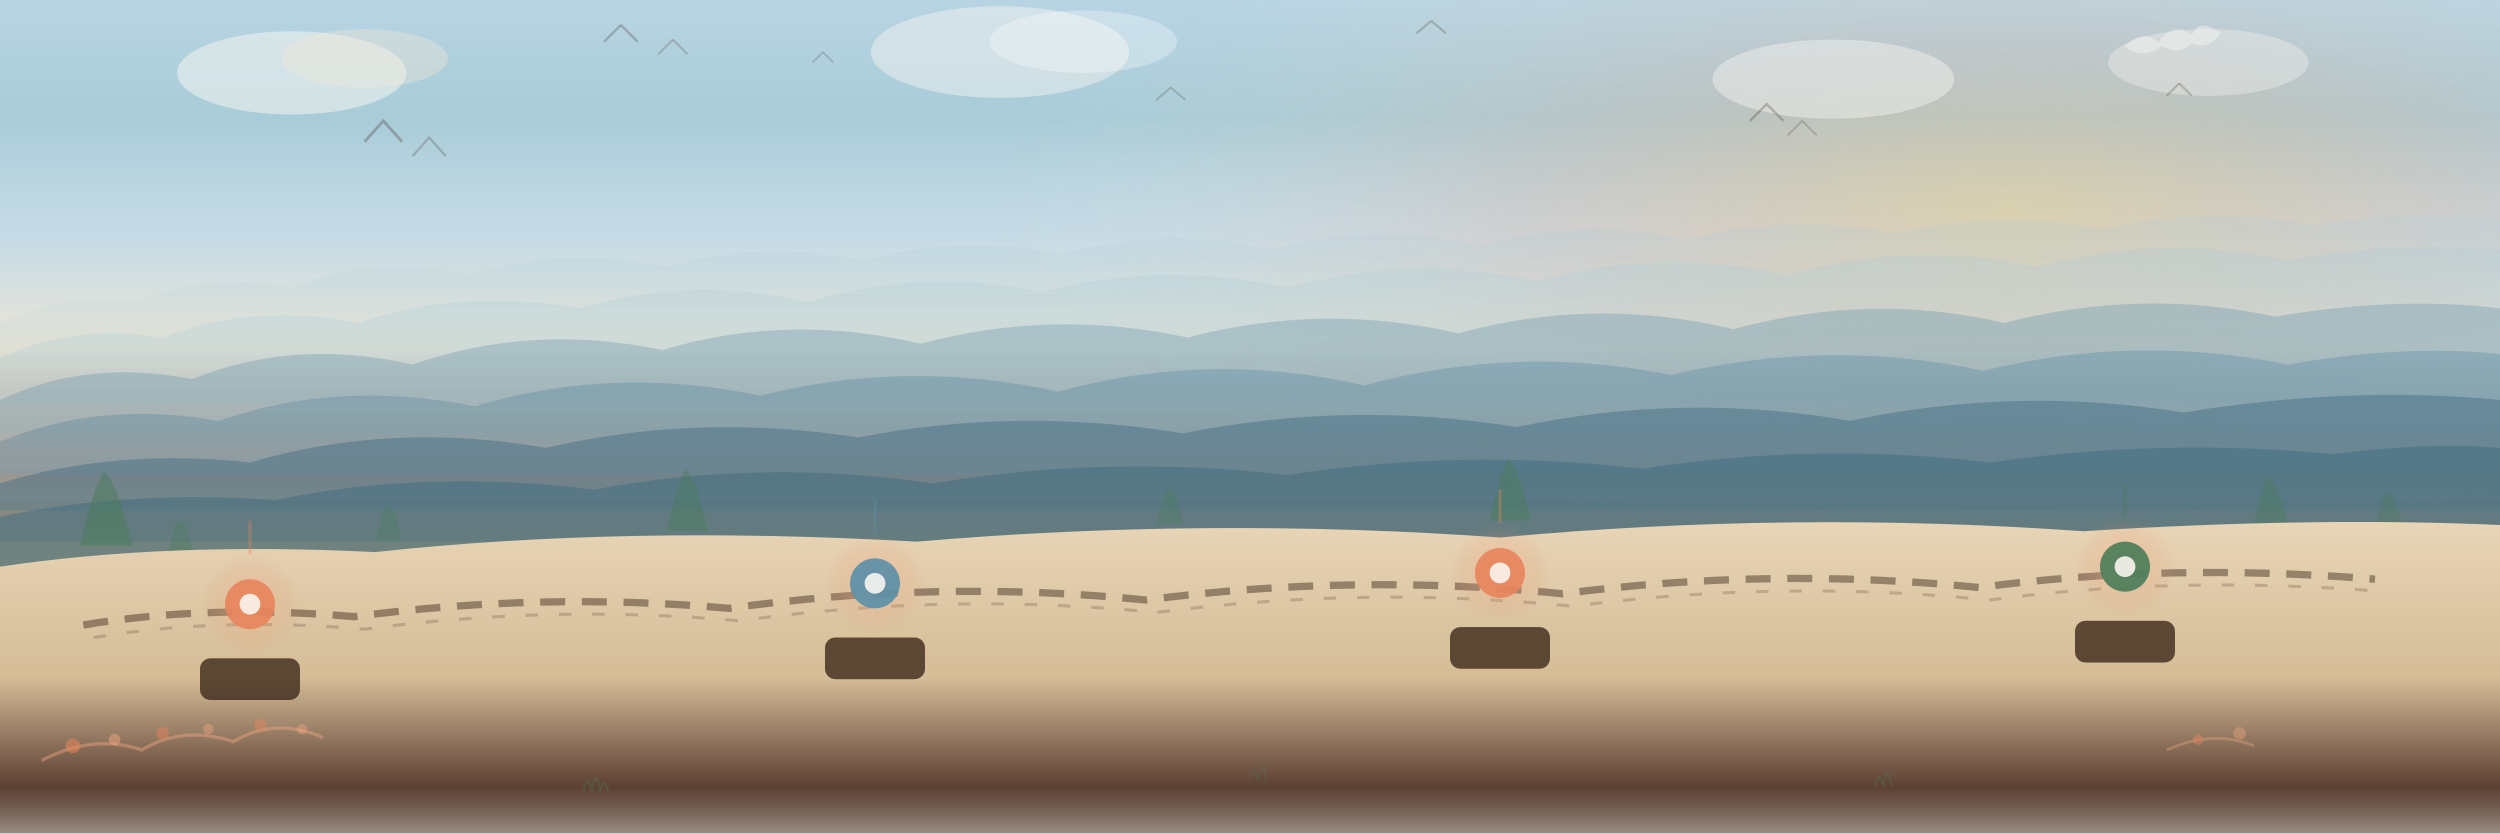
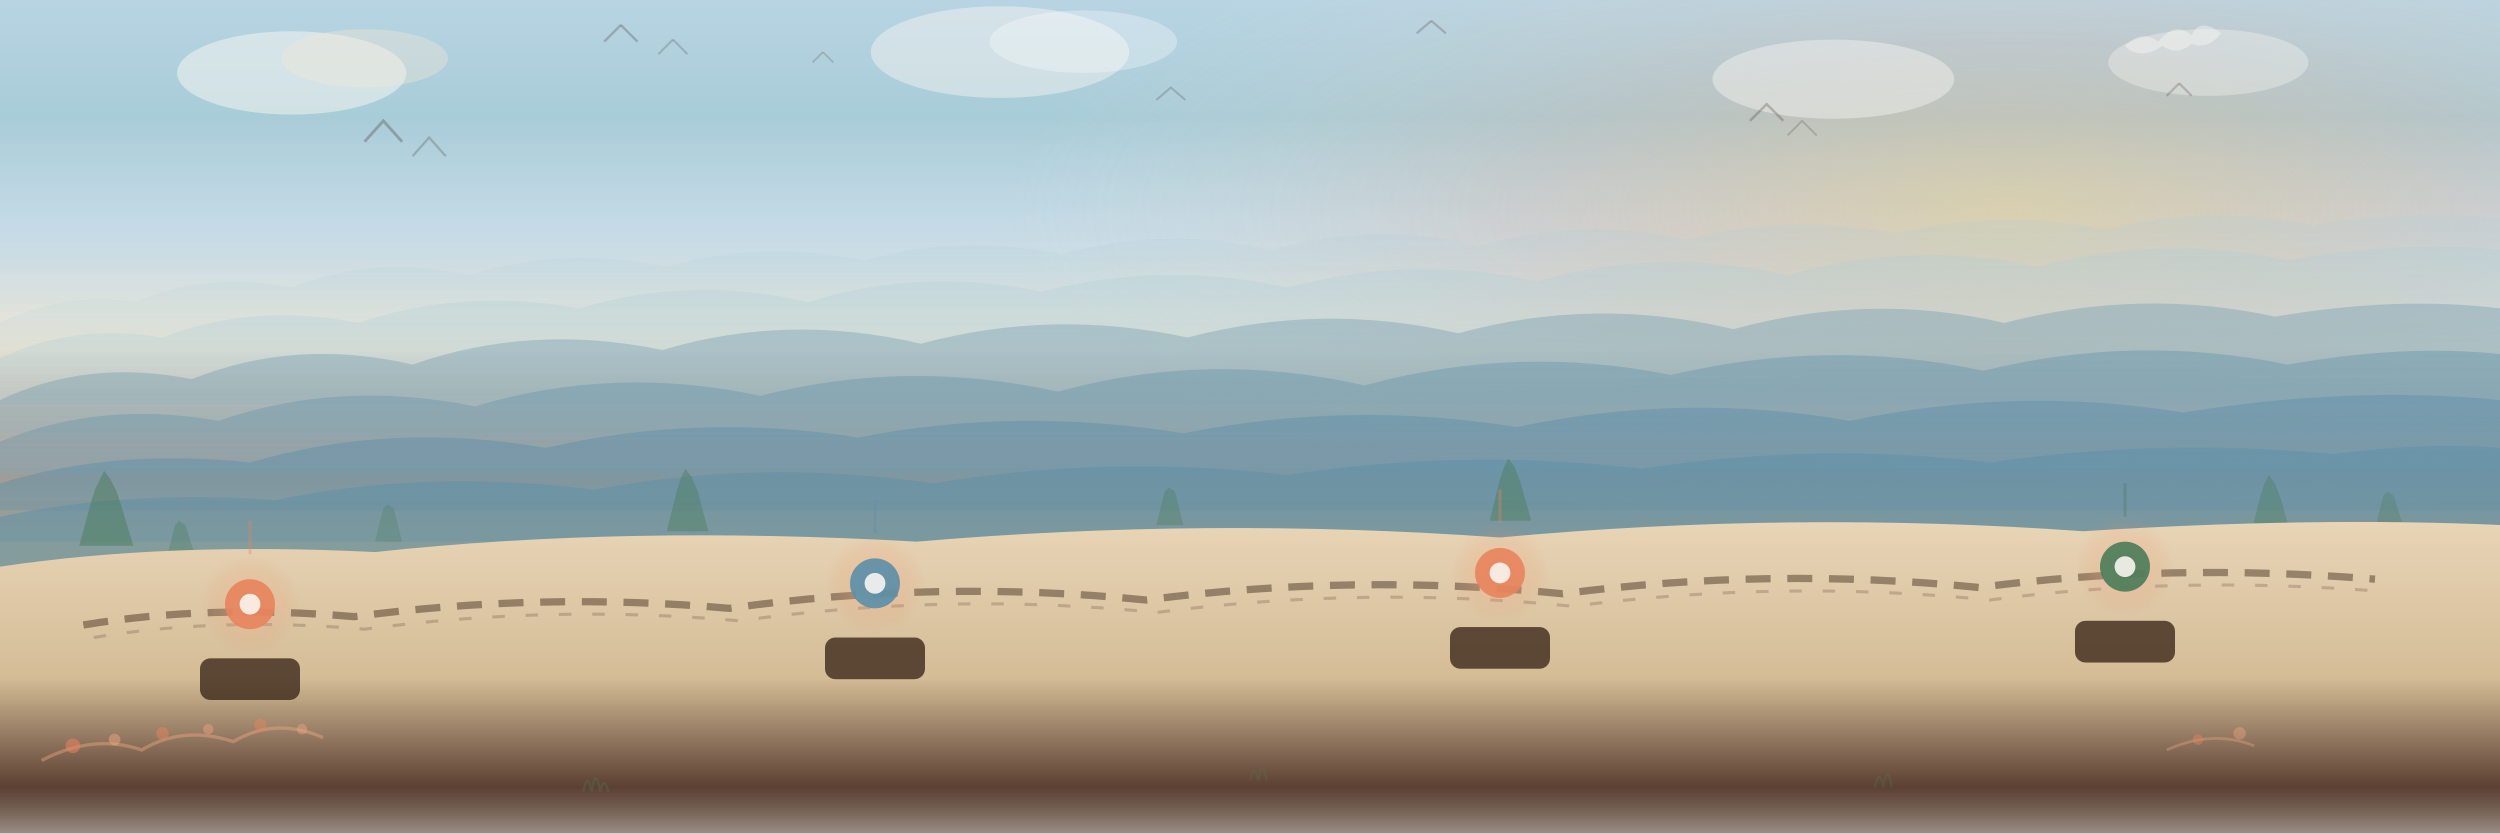
<svg xmlns="http://www.w3.org/2000/svg" viewBox="0 0 1200 400" width="100%" height="100%" role="img" aria-labelledby="title-timeline">
  <defs>
    <linearGradient id="tl-sky" x1="0" y1="0" x2="0" y2="1">
      <stop offset="0%" stop-color="#B8D4E3" />
      <stop offset="14%" stop-color="#A8CCD8" />
      <stop offset="28%" stop-color="#B8D4E3" stop-opacity="0.75" />
      <stop offset="42%" stop-color="#F2E8D5" />
      <stop offset="56%" stop-color="#F2A882" />
      <stop offset="70%" stop-color="#F0C87A" />
      <stop offset="84%" stop-color="#E8D5B7" />
      <stop offset="100%" stop-color="#FAF7F2" />
    </linearGradient>
    <linearGradient id="tl-haze-blue" x1="0" y1="0" x2="0" y2="1">
      <stop offset="0%" stop-color="#A8CCD8" stop-opacity="0.06" />
      <stop offset="50%" stop-color="#5B8FA8" stop-opacity="0.2" />
      <stop offset="100%" stop-color="#A8CCD8" stop-opacity="0.4" />
    </linearGradient>
    <linearGradient id="tl-ground" x1="0" y1="0" x2="0" y2="1">
      <stop offset="0%" stop-color="#E8D5B7" />
      <stop offset="50%" stop-color="#D4BC96" />
      <stop offset="85%" stop-color="#5C4033" />
      <stop offset="100%" stop-color="#3A2518" stop-opacity="0.5" />
    </linearGradient>
    <radialGradient id="tl-milestone-glow" cx="50%" cy="50%" r="50%">
      <stop offset="0%" stop-color="#E8845C" stop-opacity="0.55" />
      <stop offset="45%" stop-color="#F2A882" stop-opacity="0.25" />
      <stop offset="100%" stop-color="#E8845C" stop-opacity="0" />
    </radialGradient>
    <radialGradient id="tl-sun-warmth" cx="80%" cy="25%" r="40%">
      <stop offset="0%" stop-color="#F0C87A" stop-opacity="0.5" />
      <stop offset="50%" stop-color="#F2A882" stop-opacity="0.2" />
      <stop offset="100%" stop-color="#F2E8D5" stop-opacity="0" />
    </radialGradient>
    <linearGradient id="tl-ridge-far" x1="0" y1="0" x2="0" y2="1">
      <stop offset="0%" stop-color="#A8CCD8" />
      <stop offset="100%" stop-color="#B8D4E3" stop-opacity="0.4" />
    </linearGradient>
    <linearGradient id="tl-ridge-mid" x1="0" y1="0" x2="0" y2="1">
      <stop offset="0%" stop-color="#5B8FA8" />
-       <stop offset="100%" stop-color="#3D6B80" stop-opacity="0.65" />
+       <stop offset="100%" stop-color="#5B8FA8" stop-opacity="0.65" />
    </linearGradient>
  </defs>
  <g>
    <g id="background">
      <rect x="0" y="0" width="1200" height="400" fill="url(#tl-sky)" />
      <rect x="0" y="0" width="1200" height="400" fill="url(#tl-sun-warmth)" />
      <ellipse cx="140" cy="35" rx="55" ry="20" fill="#FAF7F2" opacity="0.5" />
      <ellipse cx="175" cy="28" rx="40" ry="14" fill="#F2E8D5" opacity="0.38" />
      <ellipse cx="480" cy="25" rx="62" ry="22" fill="#FAF7F2" opacity="0.44" />
      <ellipse cx="520" cy="20" rx="45" ry="15" fill="#FFFFFF" opacity="0.3" />
      <ellipse cx="880" cy="38" rx="58" ry="19" fill="#FAF7F2" opacity="0.42" />
      <ellipse cx="1060" cy="30" rx="48" ry="16" fill="#FAF7F2" opacity="0.35" />
      <path d="M1020 22 Q1028 14 1036 20 Q1044 10 1052 17 Q1056 8 1066 16 Q1060 24 1052 21 Q1045 27 1038 22 Q1030 28 1022 24Z" fill="#FAF7F2" opacity="0.42" />
      <line x1="290" y1="20" x2="298" y2="12" stroke="#3A2518" stroke-width="1.2" opacity="0.24" />
      <line x1="298" y1="12" x2="306" y2="20" stroke="#3A2518" stroke-width="1.2" opacity="0.24" />
      <line x1="316" y1="26" x2="323" y2="19" stroke="#3A2518" stroke-width="1" opacity="0.2" />
      <line x1="323" y1="19" x2="330" y2="26" stroke="#3A2518" stroke-width="1" opacity="0.2" />
      <line x1="680" y1="16" x2="687" y2="10" stroke="#3A2518" stroke-width="1.1" opacity="0.22" />
      <line x1="687" y1="10" x2="694" y2="16" stroke="#3A2518" stroke-width="1.1" opacity="0.22" />
      <line x1="1040" y1="46" x2="1046" y2="40" stroke="#3A2518" stroke-width="1.1" opacity="0.22" />
      <line x1="1046" y1="40" x2="1052" y2="46" stroke="#3A2518" stroke-width="1.1" opacity="0.22" />
      <line x1="390" y1="30" x2="395" y2="25" stroke="#3A2518" stroke-width="0.9" opacity="0.18" />
      <line x1="395" y1="25" x2="400" y2="30" stroke="#3A2518" stroke-width="0.9" opacity="0.18" />
    </g>
    <g id="midground">
      <path id="mountain-ridge-far" d="M0 155 Q30 140 65 145 Q100 130 140 138 Q180 122 225 132 Q270 118 320 128 Q365 115 415 125 Q460 112 510 122 Q560 108 610 120 Q660 106 710 118 Q760 104 810 115 Q860 102 910 112 Q960 100 1010 110 Q1060 98 1110 108 Q1160 100 1200 105 L1200 210 L0 210Z" fill="url(#tl-ridge-far)" opacity="0.2" />
      <rect x="0" y="152" width="1200" height="42" fill="url(#tl-haze-blue)" opacity="0.5" />
      <path id="mountain-ridge-5" d="M0 172 Q35 155 78 162 Q122 145 172 155 Q222 138 278 148 Q332 132 388 145 Q442 128 500 140 Q558 125 618 138 Q678 122 738 135 Q798 118 858 132 Q918 115 978 128 Q1038 112 1098 125 Q1155 115 1200 120 L1200 228 L0 228Z" fill="#A8CCD8" opacity="0.28" />
      <rect x="0" y="170" width="1200" height="38" fill="url(#tl-haze-blue)" opacity="0.42" />
      <path id="mountain-ridge-4" d="M0 192 Q42 172 92 182 Q142 162 198 175 Q255 155 318 168 Q378 150 442 165 Q505 148 570 162 Q635 145 700 160 Q765 142 832 158 Q898 140 962 155 Q1028 138 1092 152 Q1150 142 1200 148 L1200 245 L0 245Z" fill="#5B8FA8" opacity="0.32" />
      <rect x="0" y="190" width="1200" height="35" fill="url(#tl-haze-blue)" opacity="0.35" />
      <path id="mountain-ridge-3" d="M0 212 Q48 192 105 202 Q162 182 228 195 Q295 175 365 190 Q435 172 508 188 Q580 168 655 185 Q728 165 802 180 Q878 162 952 178 Q1025 160 1098 175 Q1155 165 1200 170 L1200 260 L0 260Z" fill="url(#tl-ridge-mid)" opacity="0.38" />
      <rect x="0" y="210" width="1200" height="30" fill="url(#tl-haze-blue)" opacity="0.28" />
-       <path id="mountain-ridge-2" d="M0 232 Q55 215 120 222 Q188 202 262 215 Q335 198 412 210 Q488 195 568 208 Q648 192 728 205 Q808 188 888 202 Q968 185 1048 198 Q1128 185 1200 192 L1200 275 L0 275Z" fill="#3D6B80" opacity="0.45" />
-       <path id="mountain-ridge-near" d="M0 248 Q62 235 132 240 Q205 225 285 235 Q365 220 448 232 Q532 218 618 228 Q702 215 788 225 Q872 212 955 222 Q1038 210 1120 218 Q1165 212 1200 215 L1200 280 L0 280Z" fill="#3D6B80" opacity="0.5" />
+       <path id="mountain-ridge-2" d="M0 232 Q55 215 120 222 Q188 202 262 215 Q335 198 412 210 Q488 195 568 208 Q648 192 728 205 Q808 188 888 202 Q968 185 1048 198 Q1128 185 1200 192 L1200 275 L0 275Z" fill="#5B8FA8" opacity="0.45" />
+       <path id="mountain-ridge-near" d="M0 248 Q62 235 132 240 Q205 225 285 235 Q365 220 448 232 Q532 218 618 228 Q702 215 788 225 Q872 212 955 222 Q1038 210 1120 218 Q1165 212 1200 215 L1200 280 L0 280Z" fill="#5B8FA8" opacity="0.5" />
      <path id="bird-flock-1" d="M175 68 L184 58 L193 68" fill="none" stroke="#3A2518" stroke-width="1.4" opacity="0.28" />
      <path id="bird-flock-2" d="M198 75 L206 66 L214 75" fill="none" stroke="#3A2518" stroke-width="1.1" opacity="0.22" />
      <path id="bird-flock-3" d="M840 58 L848 50 L856 58" fill="none" stroke="#3A2518" stroke-width="1.2" opacity="0.25" />
      <path id="bird-flock-4" d="M858 65 L865 58 L872 65" fill="none" stroke="#3A2518" stroke-width="0.9" opacity="0.2" />
      <path id="bird-flock-5" d="M555 48 L562 42 L569 48" fill="none" stroke="#3A2518" stroke-width="1" opacity="0.2" />
      <path id="tree-timeline-1" d="M38 262 L44 240 L46 234 L48 230 L50 226 L53 230 L56 236 L58 242 L64 262Z" fill="#4A7C59" opacity="0.5" />
      <path id="tree-timeline-2" d="M320 255 L325 235 L327 229 L329 225 L332 229 L335 236 L340 255Z" fill="#4A7C59" opacity="0.42" />
      <path id="tree-timeline-3" d="M715 250 L720 230 L722 224 L724 220 L727 224 L730 232 L735 250Z" fill="#4A7C59" opacity="0.45" />
      <path id="tree-timeline-4" d="M1080 258 L1085 238 L1087 232 L1089 228 L1092 232 L1095 240 L1100 258Z" fill="#4A7C59" opacity="0.38" />
      <path id="tree-timeline-5" d="M80 268 L84 252 L86 250 L89 252 L94 268Z" fill="#4A7C59" opacity="0.35" />
      <path id="tree-timeline-6" d="M1140 254 L1144 238 L1146 236 L1149 238 L1154 254Z" fill="#4A7C59" opacity="0.32" />
      <path id="tree-timeline-7" d="M180 260 L184 244 L186 242 L189 244 L193 260Z" fill="#4A7C59" opacity="0.3" />
      <path id="tree-timeline-8" d="M555 252 L559 236 L561 234 L564 236 L568 252Z" fill="#4A7C59" opacity="0.36" />
    </g>
    <g id="foreground">
      <path d="M0 272 Q80 260 180 265 Q300 252 440 260 Q580 248 720 258 Q860 245 1000 255 Q1110 248 1200 252 L1200 400 L0 400Z" fill="url(#tl-ground)" />
      <path d="M40 300 Q100 290 170 296 Q260 284 350 292 Q450 278 550 288 Q650 275 750 285 Q850 272 950 282 Q1040 270 1140 278" fill="none" stroke="#3A2518" stroke-width="3.5" stroke-dasharray="12,8" opacity="0.45" />
      <path d="M45 306 Q105 296 175 302 Q265 290 355 298 Q455 284 555 294 Q655 281 755 291 Q855 278 955 288 Q1045 276 1145 284" fill="none" stroke="#5C4033" stroke-width="1.5" stroke-dasharray="6,10" opacity="0.25" />
      <g id="milestone-era-1991" transform="translate(120, 290)">
        <circle cx="0" cy="0" r="24" fill="url(#tl-milestone-glow)" />
        <circle cx="0" cy="0" r="12" fill="#E8845C" opacity="0.9" />
        <circle cx="0" cy="0" r="5" fill="#FAF7F2" opacity="0.88" />
        <rect x="-24" y="26" width="48" height="20" rx="5" fill="#3A2518" opacity="0.78" />
        <line x1="0" y1="-24" x2="0" y2="-40" stroke="#E8845C" stroke-width="1.5" opacity="0.35" />
      </g>
      <g id="milestone-era-2005" transform="translate(420, 280)">
        <circle cx="0" cy="0" r="24" fill="url(#tl-milestone-glow)" />
        <circle cx="0" cy="0" r="12" fill="#5B8FA8" opacity="0.9" />
        <circle cx="0" cy="0" r="5" fill="#FAF7F2" opacity="0.88" />
        <rect x="-24" y="26" width="48" height="20" rx="5" fill="#3A2518" opacity="0.78" />
        <line x1="0" y1="-24" x2="0" y2="-40" stroke="#5B8FA8" stroke-width="1.5" opacity="0.35" />
      </g>
      <g id="milestone-era-2015" transform="translate(720, 275)">
        <circle cx="0" cy="0" r="24" fill="url(#tl-milestone-glow)" />
        <circle cx="0" cy="0" r="12" fill="#E8845C" opacity="0.9" />
        <circle cx="0" cy="0" r="5" fill="#FAF7F2" opacity="0.88" />
        <rect x="-24" y="26" width="48" height="20" rx="5" fill="#3A2518" opacity="0.78" />
        <line x1="0" y1="-24" x2="0" y2="-40" stroke="#E8845C" stroke-width="1.5" opacity="0.35" />
      </g>
      <g id="milestone-year-present" transform="translate(1020, 272)">
        <circle cx="0" cy="0" r="24" fill="url(#tl-milestone-glow)" />
        <circle cx="0" cy="0" r="12" fill="#4A7C59" opacity="0.9" />
        <circle cx="0" cy="0" r="5" fill="#FAF7F2" opacity="0.88" />
        <rect x="-24" y="26" width="48" height="20" rx="5" fill="#3A2518" opacity="0.78" />
        <line x1="0" y1="-24" x2="0" y2="-40" stroke="#4A7C59" stroke-width="1.5" opacity="0.35" />
      </g>
      <path d="M20 365 Q45 352 68 360 Q88 348 112 356 Q132 344 155 354" fill="none" stroke="#F2A882" stroke-width="1.6" opacity="0.42" />
      <circle id="flower-tl-1" cx="35" cy="358" r="3.5" fill="#E8845C" opacity="0.55" />
      <circle id="flower-tl-2" cx="55" cy="355" r="2.8" fill="#F2A882" opacity="0.48" />
      <circle id="flower-tl-3" cx="78" cy="352" r="3" fill="#E8845C" opacity="0.5" />
      <circle id="flower-tl-4" cx="100" cy="350" r="2.5" fill="#F2A882" opacity="0.42" />
      <circle id="flower-tl-5" cx="125" cy="348" r="3" fill="#E8845C" opacity="0.45" />
      <circle id="flower-tl-6" cx="145" cy="350" r="2.5" fill="#F2A882" opacity="0.4" />
      <path d="M1040 360 Q1062 350 1082 358" fill="none" stroke="#F2A882" stroke-width="1.3" opacity="0.35" />
      <circle id="flower-tl-7" cx="1055" cy="355" r="2.5" fill="#E8845C" opacity="0.42" />
      <circle id="flower-tl-8" cx="1075" cy="352" r="3" fill="#F2A882" opacity="0.38" />
      <path d="M280 380 Q282 370 284 380 Q286 367 288 380 Q290 372 292 380" fill="none" stroke="#4A7C59" stroke-width="1.2" opacity="0.28" />
      <path d="M600 375 Q602 365 604 375 Q606 362 608 375" fill="none" stroke="#4A7C59" stroke-width="1" opacity="0.22" />
      <path d="M900 378 Q902 368 904 378 Q906 365 908 378" fill="none" stroke="#4A7C59" stroke-width="1.1" opacity="0.25" />
    </g>
  </g>
</svg>
